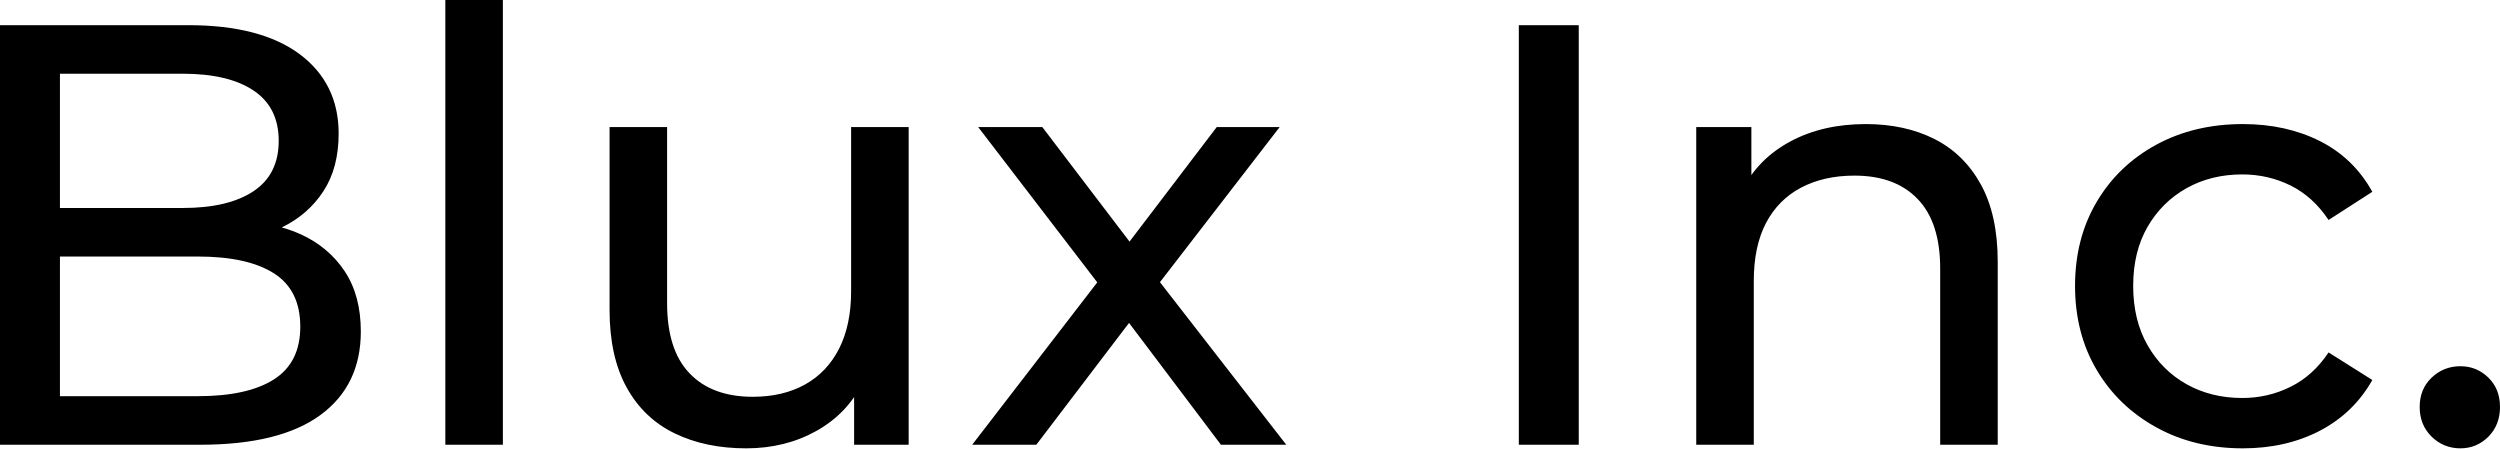
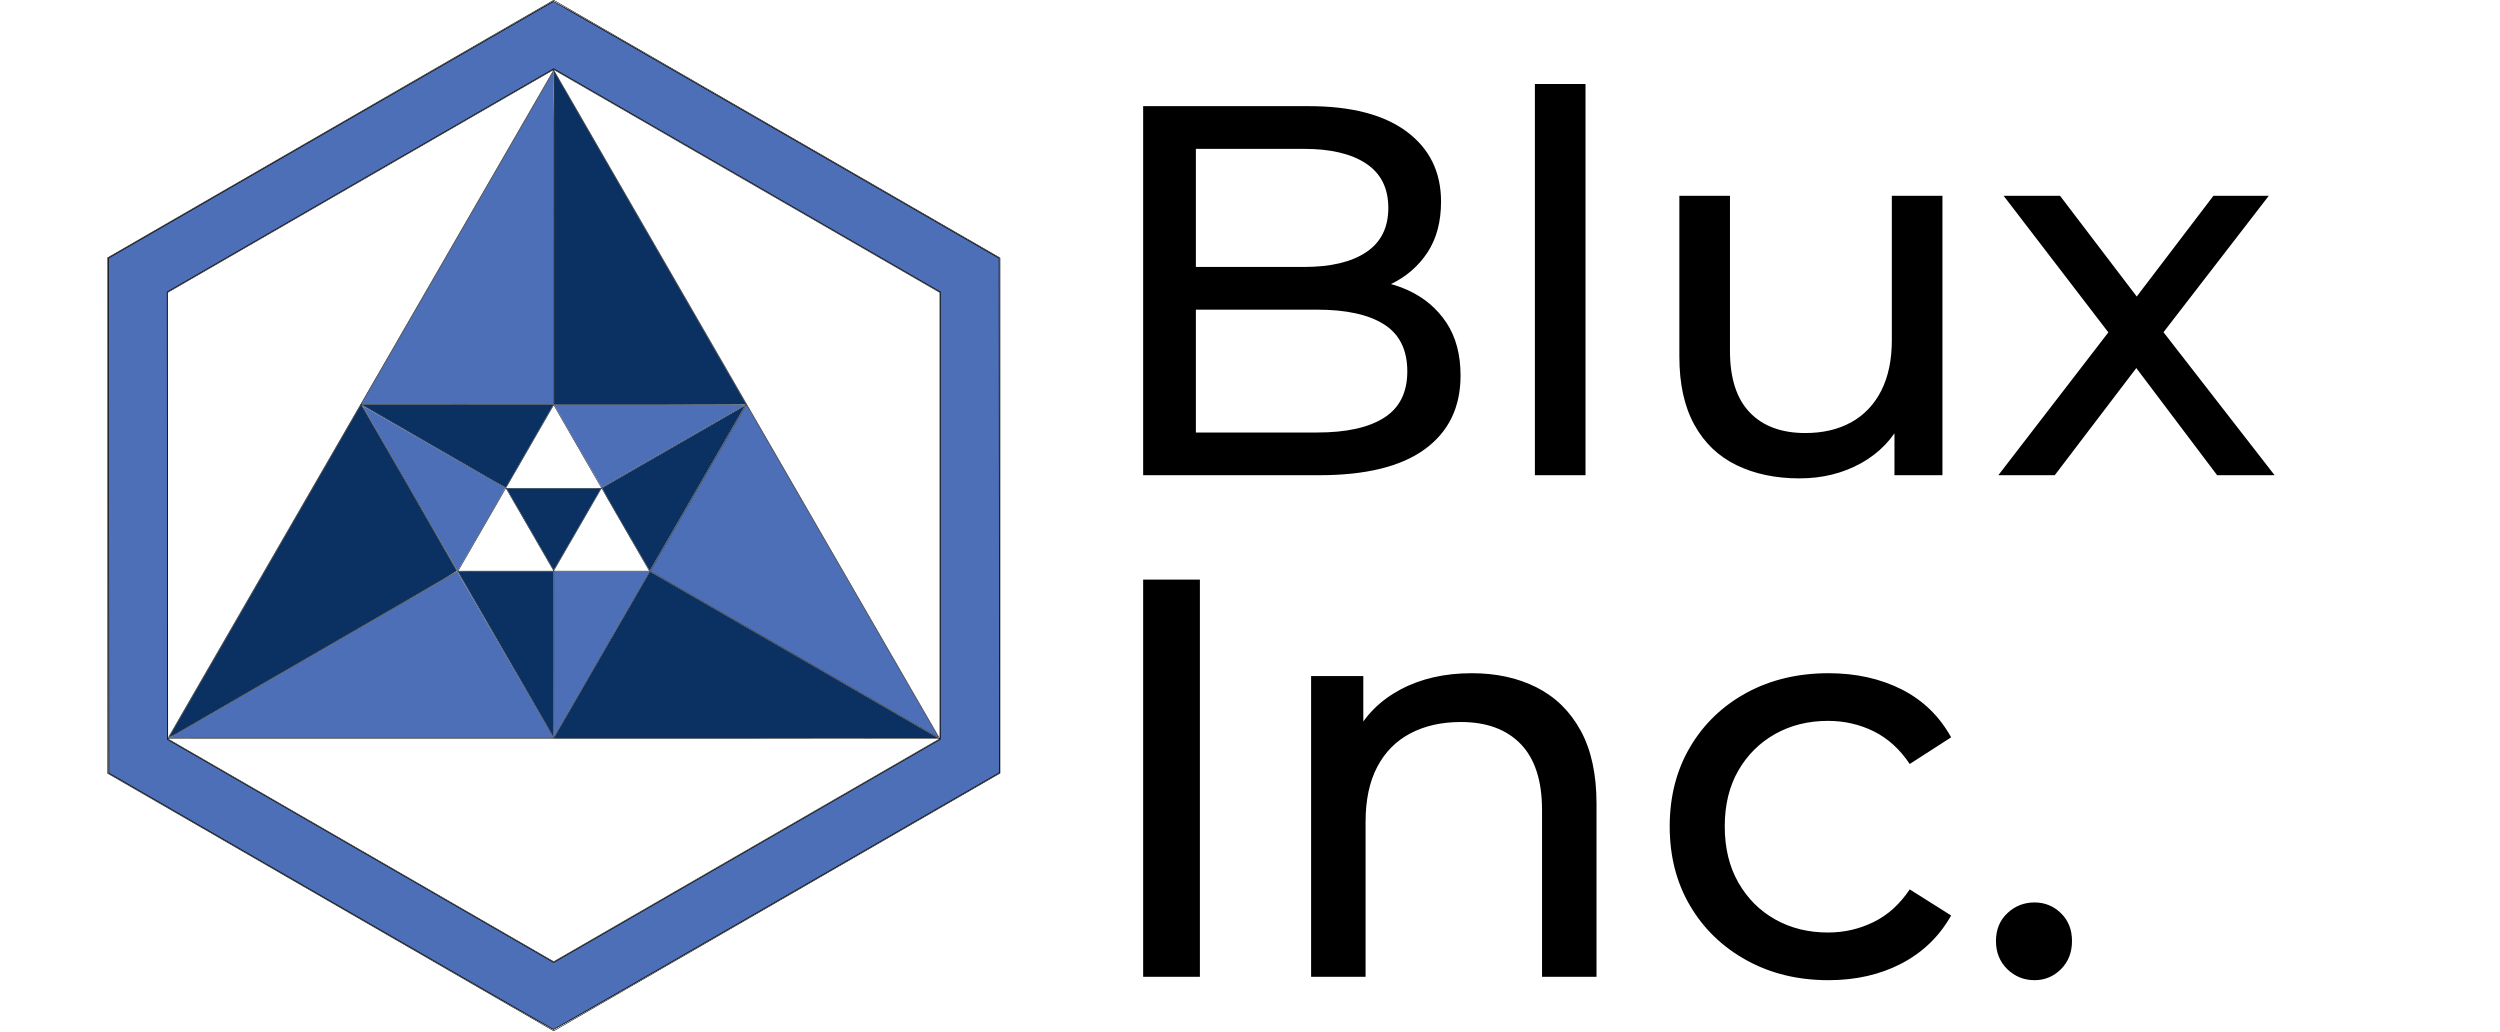
- <svg xmlns="http://www.w3.org/2000/svg" viewBox="0 11.3 208.55 37.4" data-asc="0.968" width="208.55" height="37.4">
-   <defs />
-   <g fill="#000000">
-     <g transform="translate(0, 0)">
-       <path d="M0 48.40L0 13.40L15.70 13.40Q21.75 13.40 25 15.82Q28.25 18.25 28.25 22.45Q28.25 25.30 26.98 27.25Q25.70 29.20 23.55 30.25Q21.40 31.30 18.90 31.30L19.80 29.80Q22.80 29.80 25.10 30.85Q27.40 31.90 28.75 33.92Q30.10 35.95 30.10 38.95Q30.10 43.45 26.73 45.92Q23.35 48.40 16.70 48.40L0 48.40M5 44.35L16.50 44.35Q20.65 44.35 22.85 42.95Q25.05 41.55 25.05 38.55Q25.05 35.50 22.85 34.10Q20.65 32.70 16.50 32.70L4.55 32.70L4.55 28.65L15.25 28.65Q19.05 28.65 21.15 27.25Q23.25 25.85 23.25 23.05Q23.25 20.25 21.15 18.85Q19.05 17.45 15.25 17.45L5 17.45L5 44.35ZM37.15 48.40L37.15 11.30L41.95 11.30L41.95 48.40L37.15 48.40ZM62.25 48.70Q58.85 48.70 56.28 47.45Q53.70 46.20 52.28 43.63Q50.85 41.05 50.85 37.15L50.85 21.90L55.65 21.90L55.65 36.60Q55.65 40.50 57.53 42.45Q59.40 44.40 62.80 44.40Q65.30 44.40 67.15 43.38Q69 42.35 70 40.38Q71 38.40 71 35.60L71 21.90L75.80 21.90L75.80 48.40L71.25 48.40L71.25 41.25L72 43.15Q70.70 45.80 68.10 47.25Q65.50 48.70 62.25 48.70ZM81.10 48.40L92.50 33.60L92.45 36.05L81.60 21.90L86.95 21.90L95.25 32.80L93.20 32.80L101.50 21.90L106.75 21.90L95.75 36.15L95.80 33.60L107.30 48.40L101.85 48.40L93.10 36.80L95.05 37.10L86.45 48.40L81.10 48.40ZM126.70 48.40L126.70 13.40L131.70 13.40L131.70 48.40L126.70 48.40ZM155.65 21.65Q158.90 21.65 161.38 22.90Q163.85 24.15 165.25 26.70Q166.65 29.25 166.65 33.15L166.65 48.40L161.85 48.40L161.85 33.70Q161.85 29.85 159.97 27.90Q158.10 25.95 154.70 25.95Q152.15 25.95 150.25 26.95Q148.35 27.95 147.32 29.90Q146.30 31.85 146.30 34.75L146.30 48.40L141.50 48.40L141.50 21.90L146.10 21.90L146.10 29.05L145.35 27.15Q146.65 24.55 149.35 23.10Q152.05 21.65 155.65 21.65ZM187.10 48.70Q183.05 48.70 179.88 46.95Q176.70 45.20 174.90 42.15Q173.10 39.10 173.10 35.15Q173.10 31.20 174.90 28.15Q176.70 25.10 179.88 23.37Q183.05 21.65 187.10 21.65Q190.70 21.65 193.53 23.07Q196.35 24.50 197.90 27.30L194.25 29.65Q192.95 27.70 191.07 26.77Q189.20 25.85 187.05 25.85Q184.45 25.85 182.40 27.00Q180.35 28.15 179.15 30.22Q177.95 32.30 177.95 35.15Q177.95 38 179.15 40.10Q180.35 42.20 182.40 43.35Q184.45 44.50 187.05 44.50Q189.20 44.50 191.07 43.57Q192.95 42.65 194.25 40.70L197.90 43Q196.35 45.75 193.53 47.23Q190.70 48.70 187.10 48.70ZM205.25 48.70Q203.85 48.70 202.85 47.73Q201.85 46.75 201.85 45.25Q201.85 43.75 202.85 42.80Q203.85 41.85 205.25 41.85Q206.60 41.85 207.58 42.80Q208.55 43.75 208.55 45.25Q208.55 46.75 207.58 47.73Q206.60 48.70 205.25 48.70Z" />
-     </g>
+ <svg xmlns="http://www.w3.org/2000/svg" width="2799.27" height="1154.7" viewBox="0 0 2799.27 1154.7" version="1.1" id="svg1" xml:space="preserve">
+   <defs id="defs1" />
+   <g id="g129" transform="matrix(0.9765624,0,0,0.9765625,6.8734355e-5,-6.9555641e-5)" style="display:inline">
+     <path id="path117" style="display:none;fill-opacity:0;stroke:#000000;stroke-width:0.999" d="M 0.499,81.242 H 1023.5 V 1104.243 H 0.499 Z" />
+     <path d="m 539.69,80.456 c -36.886,-2.004 -73.989,0.016 -110.444,5.988 -36.454,5.972 -72.255,15.92 -106.574,29.59 -34.318,13.669 -67.145,31.081 -97.722,51.808 -30.578,20.727 -58.893,44.788 -84.3,71.604 -25.407,26.817 -47.887,56.403 -66.936,88.054 -19.048,31.651 -34.643,65.378 -46.442,100.384 -11.799,35.006 -19.778,71.296 -23.776,108.02 -3.998,36.724 -3.99,73.881 0,110.606 3.99,36.725 11.985,73.012 23.776,108.02 11.792,35.008 27.4,68.729 46.442,100.384 19.042,31.655 41.535,61.23 66.936,88.052 25.401,26.821 53.726,50.87 84.3,71.604 30.573,20.734 63.406,38.133 97.722,51.81 34.316,13.678 70.121,23.607 106.574,29.588 36.454,5.979 73.557,7.99 110.444,5.99 36.887,-2 73.554,-8.011 109.15,-17.89 35.595,-9.883 70.111,-23.642 102.75,-40.942 32.64,-17.3 63.391,-38.16 91.548,-62.072 28.158,-23.912 53.705,-50.894 76.064,-80.3 22.359,-29.406 41.51,-61.249 57.024,-94.774 15.515,-33.524 27.374,-68.739 35.314,-104.816 7.952,-36.076 11.96,-73.017 11.96,-109.958 0,-36.941 -4.018,-73.878 -11.96,-109.956 -7.94,-36.079 -19.806,-71.288 -35.314,-104.816 -15.507,-33.529 -34.672,-65.365 -57.024,-94.776 -22.352,-29.411 -47.911,-56.38 -76.064,-80.298 -28.152,-23.918 -58.912,-44.765 -91.548,-62.072 -32.636,-17.307 -67.157,-31.051 -102.75,-40.938 -35.593,-9.887 -72.263,-15.89 -109.15,-17.894 z" style="display:none;fill-opacity:0;stroke:#000000;stroke-width:0.512;stroke-dasharray:none" id="path118" />
+     <path d="m 634.88,79.846 -442.85,255.68 v 511.36 l 442.85,255.68 442.85,-255.68 v -511.36 L 634.88,79.846" style="opacity:1;fill-opacity:0;stroke:#000000;stroke-width:0.512;stroke-dasharray:none" id="path119" />
+     <path d="M 634.881,0.256 123.176,295.689 V 886.555 L 634.881,1181.988 1146.584,886.555 V 295.689 L 634.881,0.256" style="display:inline;fill-opacity:0;stroke:#000000;stroke-width:0.592;stroke-dasharray:none" id="path119-3" />
+     <path d="m 634.88,80.386 -442.38,766.23 h 884.76 z" style="opacity:1;fill-opacity:0;stroke:#000000;stroke-width:0.512;stroke-dasharray:none" id="path120" />
+     <path d="m 414.26,463.826 220.62,382.13 220.62,-382.13 z" style="opacity:1;fill-opacity:0;stroke:#000000;stroke-width:0.512;stroke-dasharray:none" id="path121" />
+     <path d="M 634.88,464.21 525.079,654.771 H 744.681 L 634.88,464.21" style="display:inline;opacity:1;fill-opacity:0;stroke:#000000;stroke-width:0.513;stroke-dasharray:none" id="path122" />
+     <path d="m 580.22,559.749 54.66,94.67 54.66,-94.67 z" style="display:inline;opacity:1;fill-opacity:0;stroke:#000000;stroke-width:0.512;stroke-dasharray:none" id="path123" />
+     <path style="opacity:1;fill:#000000;fill-opacity:0;stroke:#000000;stroke-width:0.512;stroke-dasharray:none" d="M 634.88,79.206 V 463.621" id="path124" />
+     <path style="opacity:1;fill:#000000;fill-opacity:0;stroke:#000000;stroke-width:0.512;stroke-dasharray:none" d="M 191.862,847.269 524.414,655.27" id="path125" />
+     <path style="opacity:1;fill:#000000;fill-opacity:0;stroke:#000000;stroke-width:0.512;stroke-dasharray:none" d="M 1077.897,847.269 745.345,655.27" id="path126" />
+     <path style="opacity:1;fill:#000000;fill-opacity:0;stroke:#000000;stroke-width:0.512;stroke-dasharray:none" d="M 634.88,653.442 V 845.496" id="path127" />
+     <path style="opacity:1;fill:#000000;fill-opacity:0;stroke:#000000;stroke-width:0.512;stroke-dasharray:none" d="M 579.775,559.53 413.498,463.529" id="path128" />
+     <path style="opacity:1;fill:#000000;fill-opacity:0;stroke:#000000;stroke-width:0.512;stroke-dasharray:none" d="M 689.355,559.735 855.632,463.734" id="path129" />
+   </g>
+   <g id="g108" transform="matrix(0.9765624,0,0,0.9765625,6.8734355e-5,-6.9555641e-5)" style="display:inline">
+     <path style="fill:#0a3161;fill-opacity:1;stroke:#000000;stroke-width:0.082" d="m 607.692,606.721 -26.934,-46.653 27.084,-0.021 c 14.896,-0.011 39.251,-0.011 54.122,0 l 27.039,0.021 -26.922,46.63 c -26.714,46.269 -26.924,46.63 -27.189,46.653 l -0.266,0.023 z" id="path1" />
+     <path style="fill:#0a3161;fill-opacity:1;stroke:#000000;stroke-width:0.163" d="m 717.532,607.036 c -19.888,-34.447 -27.283,-47.389 -27.129,-47.479 6.684,-3.922 163.861,-94.586 163.903,-94.544 0.082,0.082 -109.206,189.378 -109.335,189.378 -0.054,0 -12.401,-21.31 -27.439,-47.355 z" id="path2" />
+     <path style="fill:#0a3161;fill-opacity:1;stroke:#000000;stroke-width:0.327" d="m 635.367,272.85 0.006,-190.689 1.424,2.452 c 10.011,17.237 218.596,378.666 218.596,378.775 0,0.083 -49.507,0.15 -110.016,0.15 H 635.361 Z" id="path3" />
+     <path style="fill:#0a3161;fill-opacity:1;stroke:#000000;stroke-width:0.163" d="m 635.315,845.918 c 0.115,-0.213 24.886,-43.124 55.047,-95.359 l 54.837,-94.972 2.868,1.659 c 1.577,0.912 75.804,43.763 164.949,95.223 89.145,51.46 162.151,93.625 162.237,93.7 0.085,0.075 -98.913,0.136 -219.996,0.136 H 635.105 Z" id="path4" />
+     <path style="fill:#0a3161;fill-opacity:1;stroke:#000000;stroke-width:0.163" d="m 579.749,749.751 -54.631,-94.625 54.617,-0.041 c 30.04,-0.023 54.642,-0.016 54.672,0.014 0.03,0.03 0.036,42.63 0.014,94.666 l -0.041,94.611 z" id="path5" />
+     <path style="fill:#0a3161;fill-opacity:1;stroke:#000000;stroke-width:0.327" d="m 193.663,845.611 c 0,-0.113 218.834,-379.188 219.681,-380.542 l 0.577,-0.922 54.85,95.006 c 30.168,52.253 54.87,95.226 54.895,95.496 0.038,0.426 -71.068,41.596 -323.546,187.332 -3.551,2.05 -6.457,3.684 -6.457,3.631 z" id="path6" />
+     <path style="display:inline;fill:#0a3161;fill-opacity:1;stroke:#000000;stroke-width:0.082" d="m 497.521,511.687 -82.26,-47.494 109.594,-0.021 c 60.277,-0.011 109.61,-0.004 109.63,0.015 0.029,0.029 -54.336,94.463 -54.614,94.865 -0.076,0.11 -11.91,-6.696 -82.349,-47.366 z" id="path7" />
+     <path style="fill:#4d6fb7;fill-opacity:1;stroke:#000000;stroke-width:0.925" d="M 379.03,1033.358 124.729,886.442 124.524,591.178 124.318,295.914 379.082,148.882 C 519.203,68.014 634.147,1.747 634.514,1.622 634.881,1.497 750.032,67.707 890.406,148.756 l 255.226,147.361 0.227,294.888 0.227,294.888 -255.093,147.263 c -140.301,80.995 -255.671,147.231 -256.377,147.19 -0.706,-0.04 -115.72,-66.185 -255.585,-146.988 z M 878.385,962.94 1078.127,847.618 V 591.205 334.793 L 871.912,215.716 C 758.494,150.224 658.762,92.652 650.285,87.779 L 634.874,78.919 413.321,206.832 191.769,334.745 l 0.233,256.594 0.233,256.594 221.321,127.779 221.321,127.779 21.883,-12.614 c 12.036,-6.938 111.767,-64.509 221.625,-127.937 z" id="path8" />
+     <path style="fill:#4d6fb7;fill-opacity:1;stroke:#000000;stroke-width:0.327" d="m 415.072,462.05 c 2.671,-4.762 218.809,-379.066 219.032,-379.318 0.152,-0.171 0.276,85.418 0.276,190.198 v 190.509 H 524.336 414.293 Z" id="path9" />
+     <path style="fill:#4d6fb7;fill-opacity:1;stroke:#000000;stroke-width:0.327" d="M 911.273,750.557 C 821.079,698.465 746.941,655.614 746.521,655.333 l -0.763,-0.512 55.052,-95.353 55.052,-95.353 0.546,0.889 c 1.206,1.962 219.11,379.516 219.256,379.896 0.086,0.225 0.031,0.4 -0.123,0.389 -0.154,-0.011 -74.075,-42.64 -164.268,-94.731 z" id="path10" />
+     <path style="fill:#4d6fb7;fill-opacity:1;stroke:#000000;stroke-width:0.163" d="m 194.971,845.895 c 0.336,-0.21 327.937,-189.347 329.497,-190.232 0.08,-0.045 45.816,79.073 108.093,186.989 l 2.052,3.555 -220.066,-0.003 c -215.195,-0.003 -220.055,-0.009 -219.576,-0.309 z" id="path11" />
+     <path style="fill:#4d6fb7;fill-opacity:1;stroke:#000000;stroke-width:0.163" d="m 635.282,749.8 -0.003,-94.69 h 54.694 54.694 l -0.321,0.531 c -0.177,0.292 -24.65,42.682 -54.385,94.2 -29.735,51.518 -54.202,93.889 -54.371,94.159 -0.3,0.48 -0.306,-1.569 -0.309,-94.2 z" id="path12" />
+     <path style="fill:#4d6fb7;fill-opacity:1;stroke:#000000;stroke-width:0.163" d="m 470.079,559.84 c -30.037,-52.031 -54.593,-94.628 -54.569,-94.659 0.033,-0.044 162.725,93.83 163.676,94.442 0.172,0.111 -6,10.944 -27.054,47.487 -15.003,26.039 -27.314,47.341 -27.359,47.338 -0.045,-0.003 -24.657,-42.577 -54.694,-94.608 z" id="path13" />
+     <path style="fill:#4d6fb7;fill-opacity:1;stroke:#000000;stroke-width:0.082" d="m 662.55,511.617 c -15.027,-26.079 -27.307,-47.432 -27.289,-47.45 0.018,-0.018 49.3,-0.023 109.516,-0.012 l 109.483,0.021 -82.068,47.381 c -45.137,26.06 -82.124,47.403 -82.194,47.429 -0.098,0.037 -6.273,-10.62 -27.448,-47.369 z" id="path14" />
+   </g>
+   <g id="layer3" style="display:none">
+     <path style="display:inline;fill:#6898d3;fill-opacity:1;stroke:#000000;stroke-width:0.226" d="M 284.301,951.738 68.595,827.2 284.125,827.144 c 118.541,-0.031 312.676,-0.031 431.411,0 l 215.881,0.057 -211.154,121.913 C 604.128,1016.165 507.061,1072.207 504.557,1073.651 l -4.551,2.625 z" id="path15" />
+     <path style="display:inline;fill:#6898d3;fill-opacity:1;stroke:#000000;stroke-width:0.639" d="M 716.568,452.318 C 598.322,247.509 501.65,79.89 501.741,79.831 c 0.091,-0.059 96.931,55.778 215.2,124.082 l 215.034,124.189 v 248.298 c 0,136.564 -0.093,248.298 -0.207,248.298 -0.114,0 -96.954,-167.571 -215.2,-372.38 z" id="path16" />
+     <path style="display:inline;fill:#6898d3;fill-opacity:1;stroke:#000000;stroke-width:0.639" d="M 68.432,686.947 C 68.198,611.574 68.006,499.964 68.006,438.925 V 327.944 l 1.437,-0.752 C 70.233,326.779 166.94,270.989 284.348,203.213 401.755,135.438 497.901,80.092 498.005,80.222 498.11,80.352 408.013,236.634 297.79,427.515 187.567,618.395 90.966,785.69 83.121,799.28 l -14.264,24.709 z" id="path17" />
+     <path style="display:inline;fill:#6898d3;fill-opacity:1;stroke:#000000;stroke-width:0.639" d="m 449.314,542.615 c 1.154,-2.019 13.033,-22.648 26.397,-45.842 l 24.299,-42.17 24.255,42.107 c 13.34,23.159 25.206,43.788 26.368,45.842 l 2.112,3.735 h -52.765 -52.765 z" id="path18" />
+     <path style="display:inline;fill:#6898d3;fill-opacity:1;stroke:#000000;stroke-width:0.639" d="m 394.515,637.986 c 0.261,-0.68 51.284,-89.562 51.81,-90.254 0.063,-0.083 11.429,19.457 25.259,43.422 13.83,23.965 25.692,44.506 26.36,45.647 l 1.215,2.075 h -52.493 c -44.648,0 -52.442,-0.133 -52.151,-0.891 z" id="path19" />
+     <path style="display:inline;fill:#6898d3;fill-opacity:1;stroke:#000000;stroke-width:0.639" d="m 501.727,637.377 c 2.594,-4.754 51.851,-89.754 51.943,-89.637 0.514,0.652 51.488,89.442 51.77,90.176 0.326,0.85 -5.655,0.961 -52.082,0.961 h -52.45 z" id="path20" />
+   </g>
+   <g id="layer1">
+     <path d="m 1280,532.1 v -413.246 h 185.37 q 71.432,0 109.805,28.573 38.373,28.691 38.373,78.281 0,33.65 -14.995,56.674 -15.113,23.024 -40.498,35.421 -25.385,12.397 -54.903,12.397 l 10.626,-17.711 q 35.421,0 62.577,12.397 27.156,12.397 43.096,36.248 15.939,23.968 15.939,59.389 0,53.132 -39.79,82.295 -39.908,29.281 -118.424,29.281 H 1280 m 59.035,-47.818 h 135.781 q 48.999,0 74.974,-16.53 25.976,-16.53 25.976,-51.951 0,-36.011 -25.976,-52.541 -25.975,-16.53 -74.974,-16.53 h -141.094 v -47.818 h 126.335 q 44.867,0 69.661,-16.53 24.795,-16.53 24.795,-49.589 0,-33.06 -24.795,-49.589 -24.795,-16.53 -69.661,-16.53 h -121.022 z m 379.596,47.818 V 94.06 h 56.674 V 532.1 Z m 296.356,3.542 q -40.144,0 -70.488,-14.759 -30.462,-14.759 -47.228,-45.103 -16.884,-30.462 -16.884,-76.509 V 219.214 h 56.673 v 173.563 q 0,46.047 22.197,69.071 22.079,23.024 62.223,23.024 29.517,0 51.36,-12.043 21.843,-12.161 33.65,-35.421 11.807,-23.378 11.807,-56.438 V 219.214 h 56.674 v 312.886 h -53.722 v -84.42 l 8.855,22.433 q -15.349,31.289 -46.047,48.409 -30.698,17.12 -69.071,17.12 z m 222.562,-3.542 134.6,-174.744 -0.59,28.927 -128.106,-167.069 h 63.167 l 97.998,128.697 h -24.204 l 97.998,-128.697 h 61.987 l -129.877,168.25 0.59,-30.108 135.781,174.744 h -64.348 l -103.311,-136.961 23.024,3.542 -101.54,133.419 z" id="path1-1" style="fill:#000000;stroke-width:11.807" />
+     <path d="M 1280,1093.701 V 648.973 h 63.533 v 444.729 z m 367.854,-339.9 q 41.296,0 72.681,15.883 31.512,15.883 49.301,48.285 17.789,32.402 17.789,81.957 v 193.775 h -60.991 V 906.915 q 0,-48.92 -23.761,-73.698 -23.888,-24.778 -67.09,-24.778 -32.402,0 -56.544,12.707 -24.142,12.707 -37.103,37.484 -13.088,24.778 -13.088,61.627 v 173.444 h -60.991 V 756.978 h 58.45 v 90.852 l -9.53,-24.142 q 16.518,-33.037 50.826,-51.461 34.308,-18.424 80.051,-18.424 z m 399.62,343.712 q -51.462,0 -91.741,-22.236 -40.407,-22.236 -63.279,-60.991 -22.872,-38.755 -22.872,-88.946 0,-50.191 22.872,-88.946 22.872,-38.755 63.279,-60.737 40.28,-21.855 91.741,-21.855 45.743,0 81.703,18.043 35.832,18.17 55.528,53.749 l -46.379,29.86 q -16.519,-24.778 -40.28,-36.595 -23.888,-11.69 -51.207,-11.69 -33.037,0 -59.085,14.613 -26.049,14.613 -41.296,40.915 -15.248,26.43 -15.248,62.643 0,36.214 15.248,62.897 15.248,26.684 41.296,41.296 26.048,14.613 59.085,14.613 27.319,0 51.207,-11.817 23.761,-11.69 40.28,-36.468 l 46.379,29.225 q -19.695,34.943 -55.528,53.748 -35.959,18.679 -81.703,18.679 z m 230.624,0 q -17.789,0 -30.496,-12.325 -12.707,-12.452 -12.707,-31.512 0,-19.06 12.707,-31.131 12.707,-12.071 30.496,-12.071 17.154,0 29.606,12.071 12.325,12.071 12.325,31.131 0,19.06 -12.325,31.512 -12.452,12.325 -29.606,12.325 z" id="path1-7" style="fill:#000000;stroke-width:12.707" />
  </g>
</svg>
